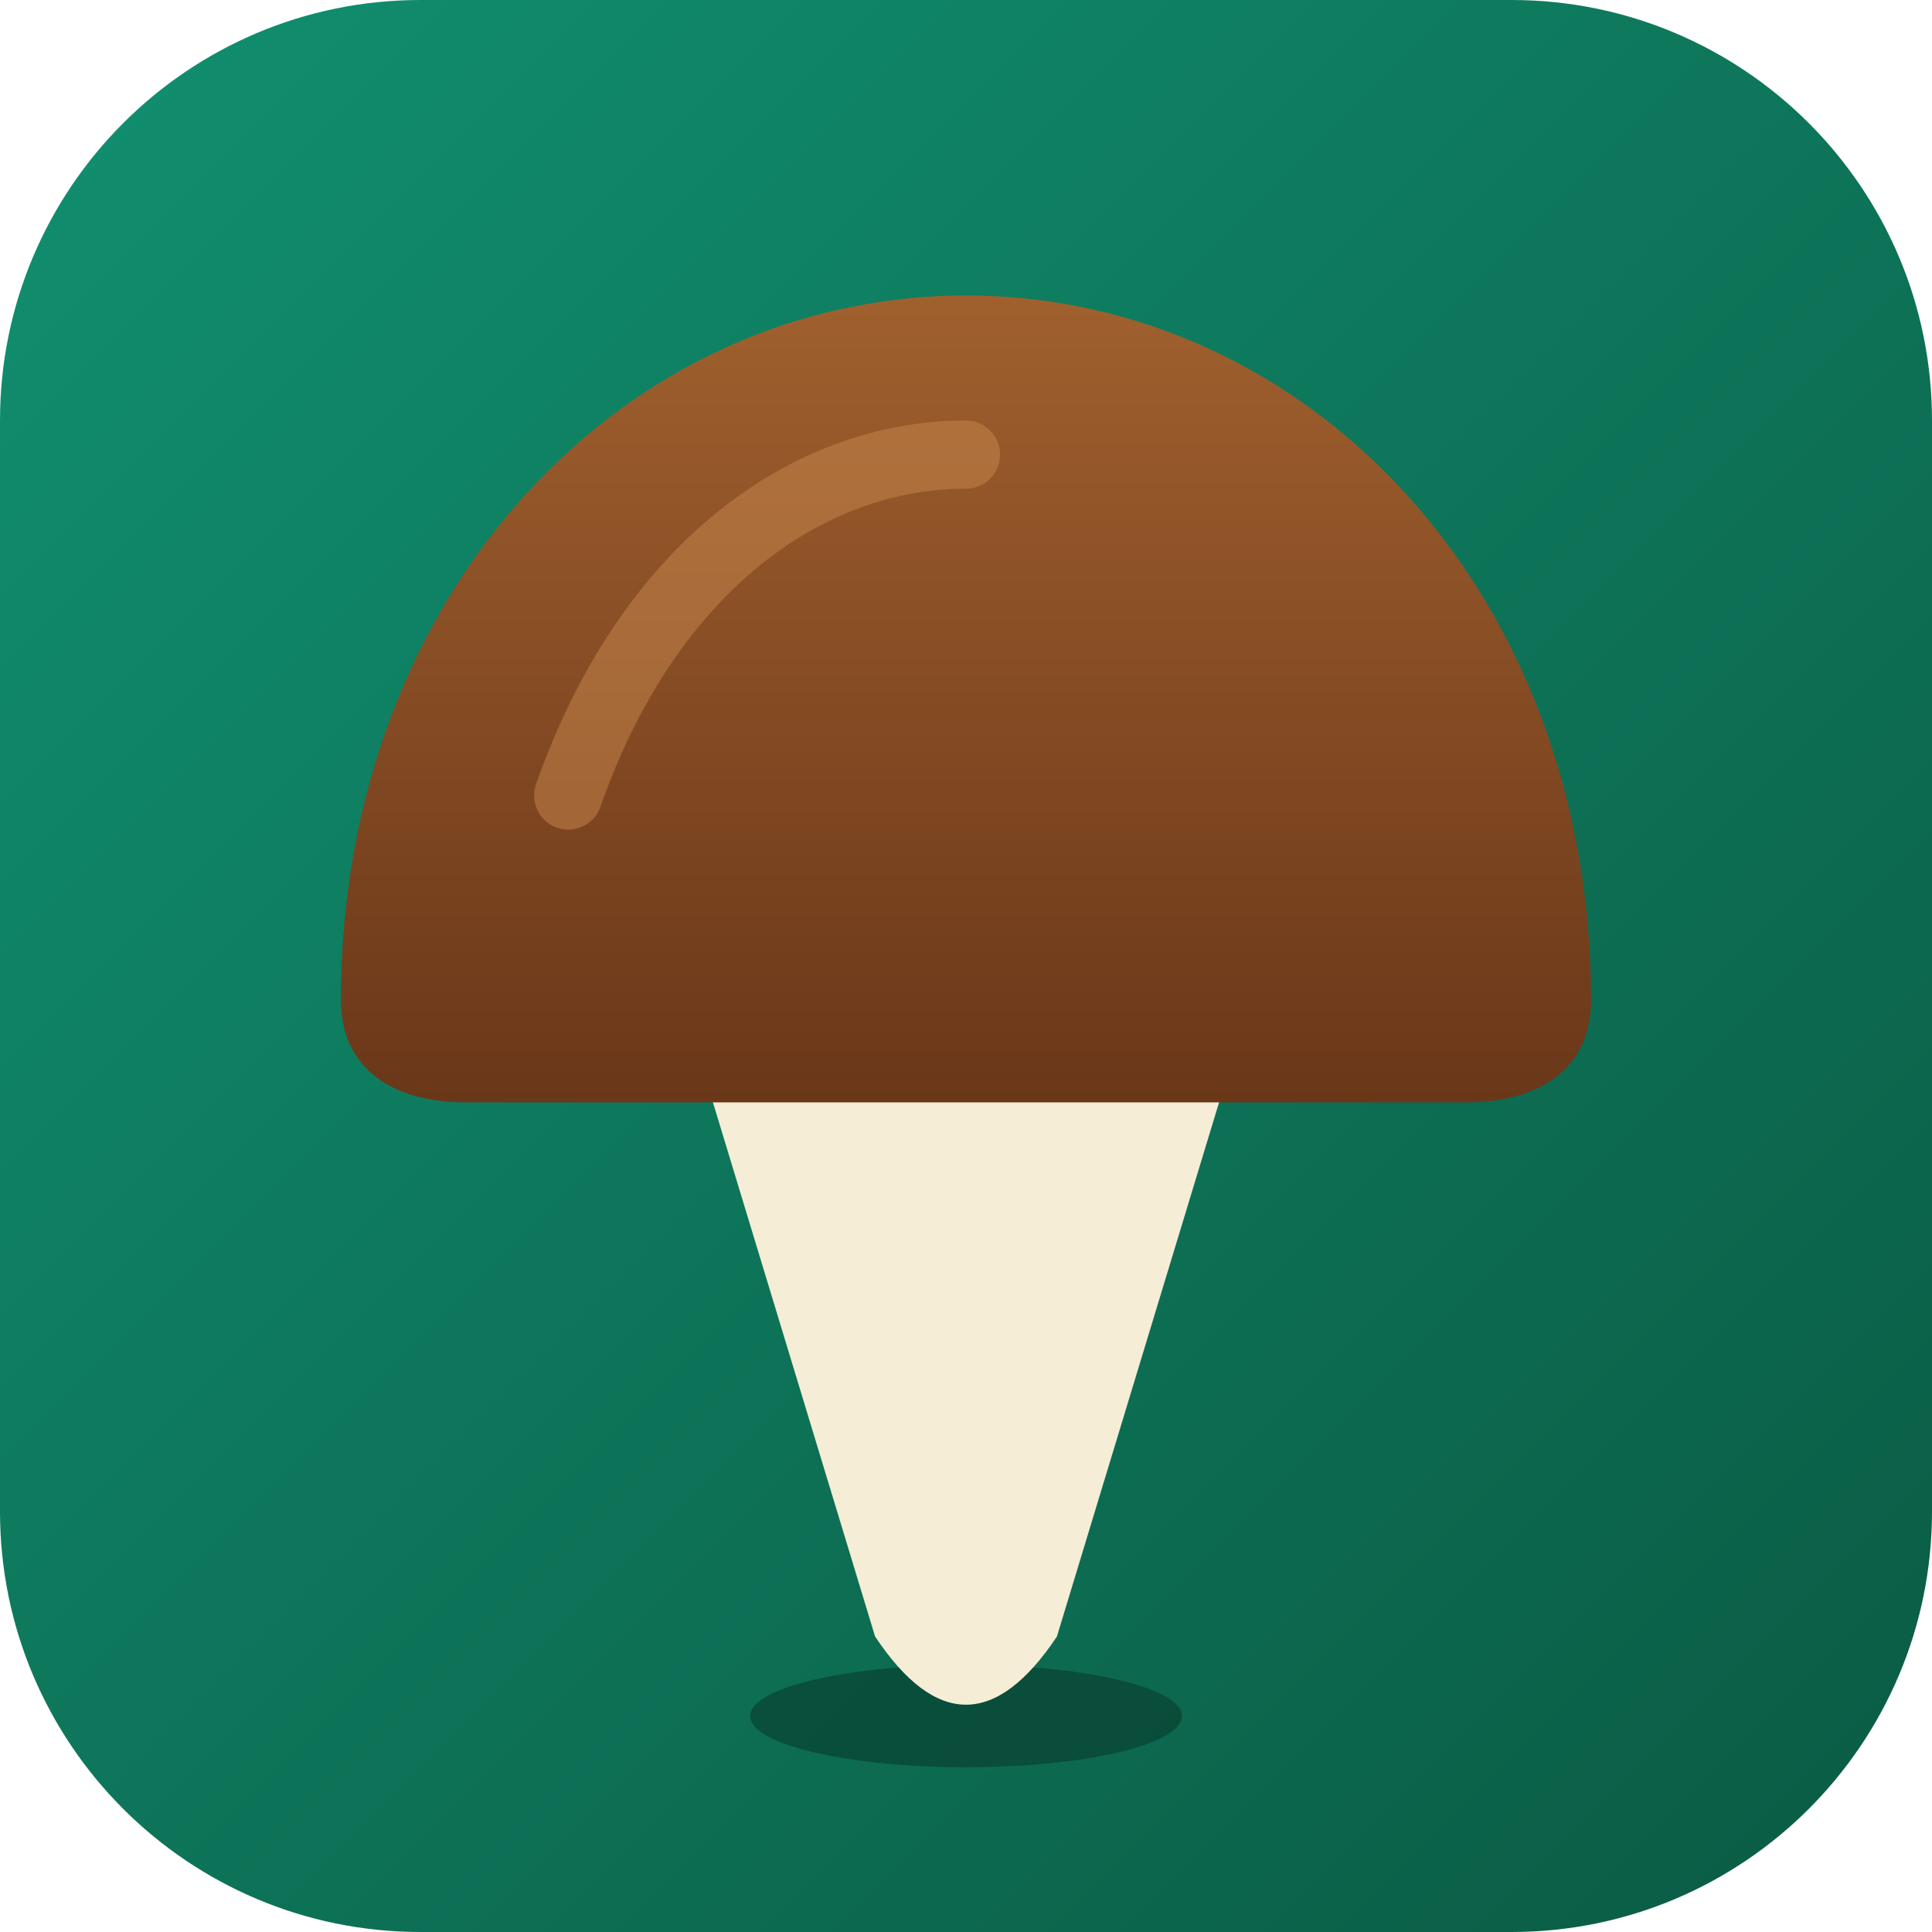
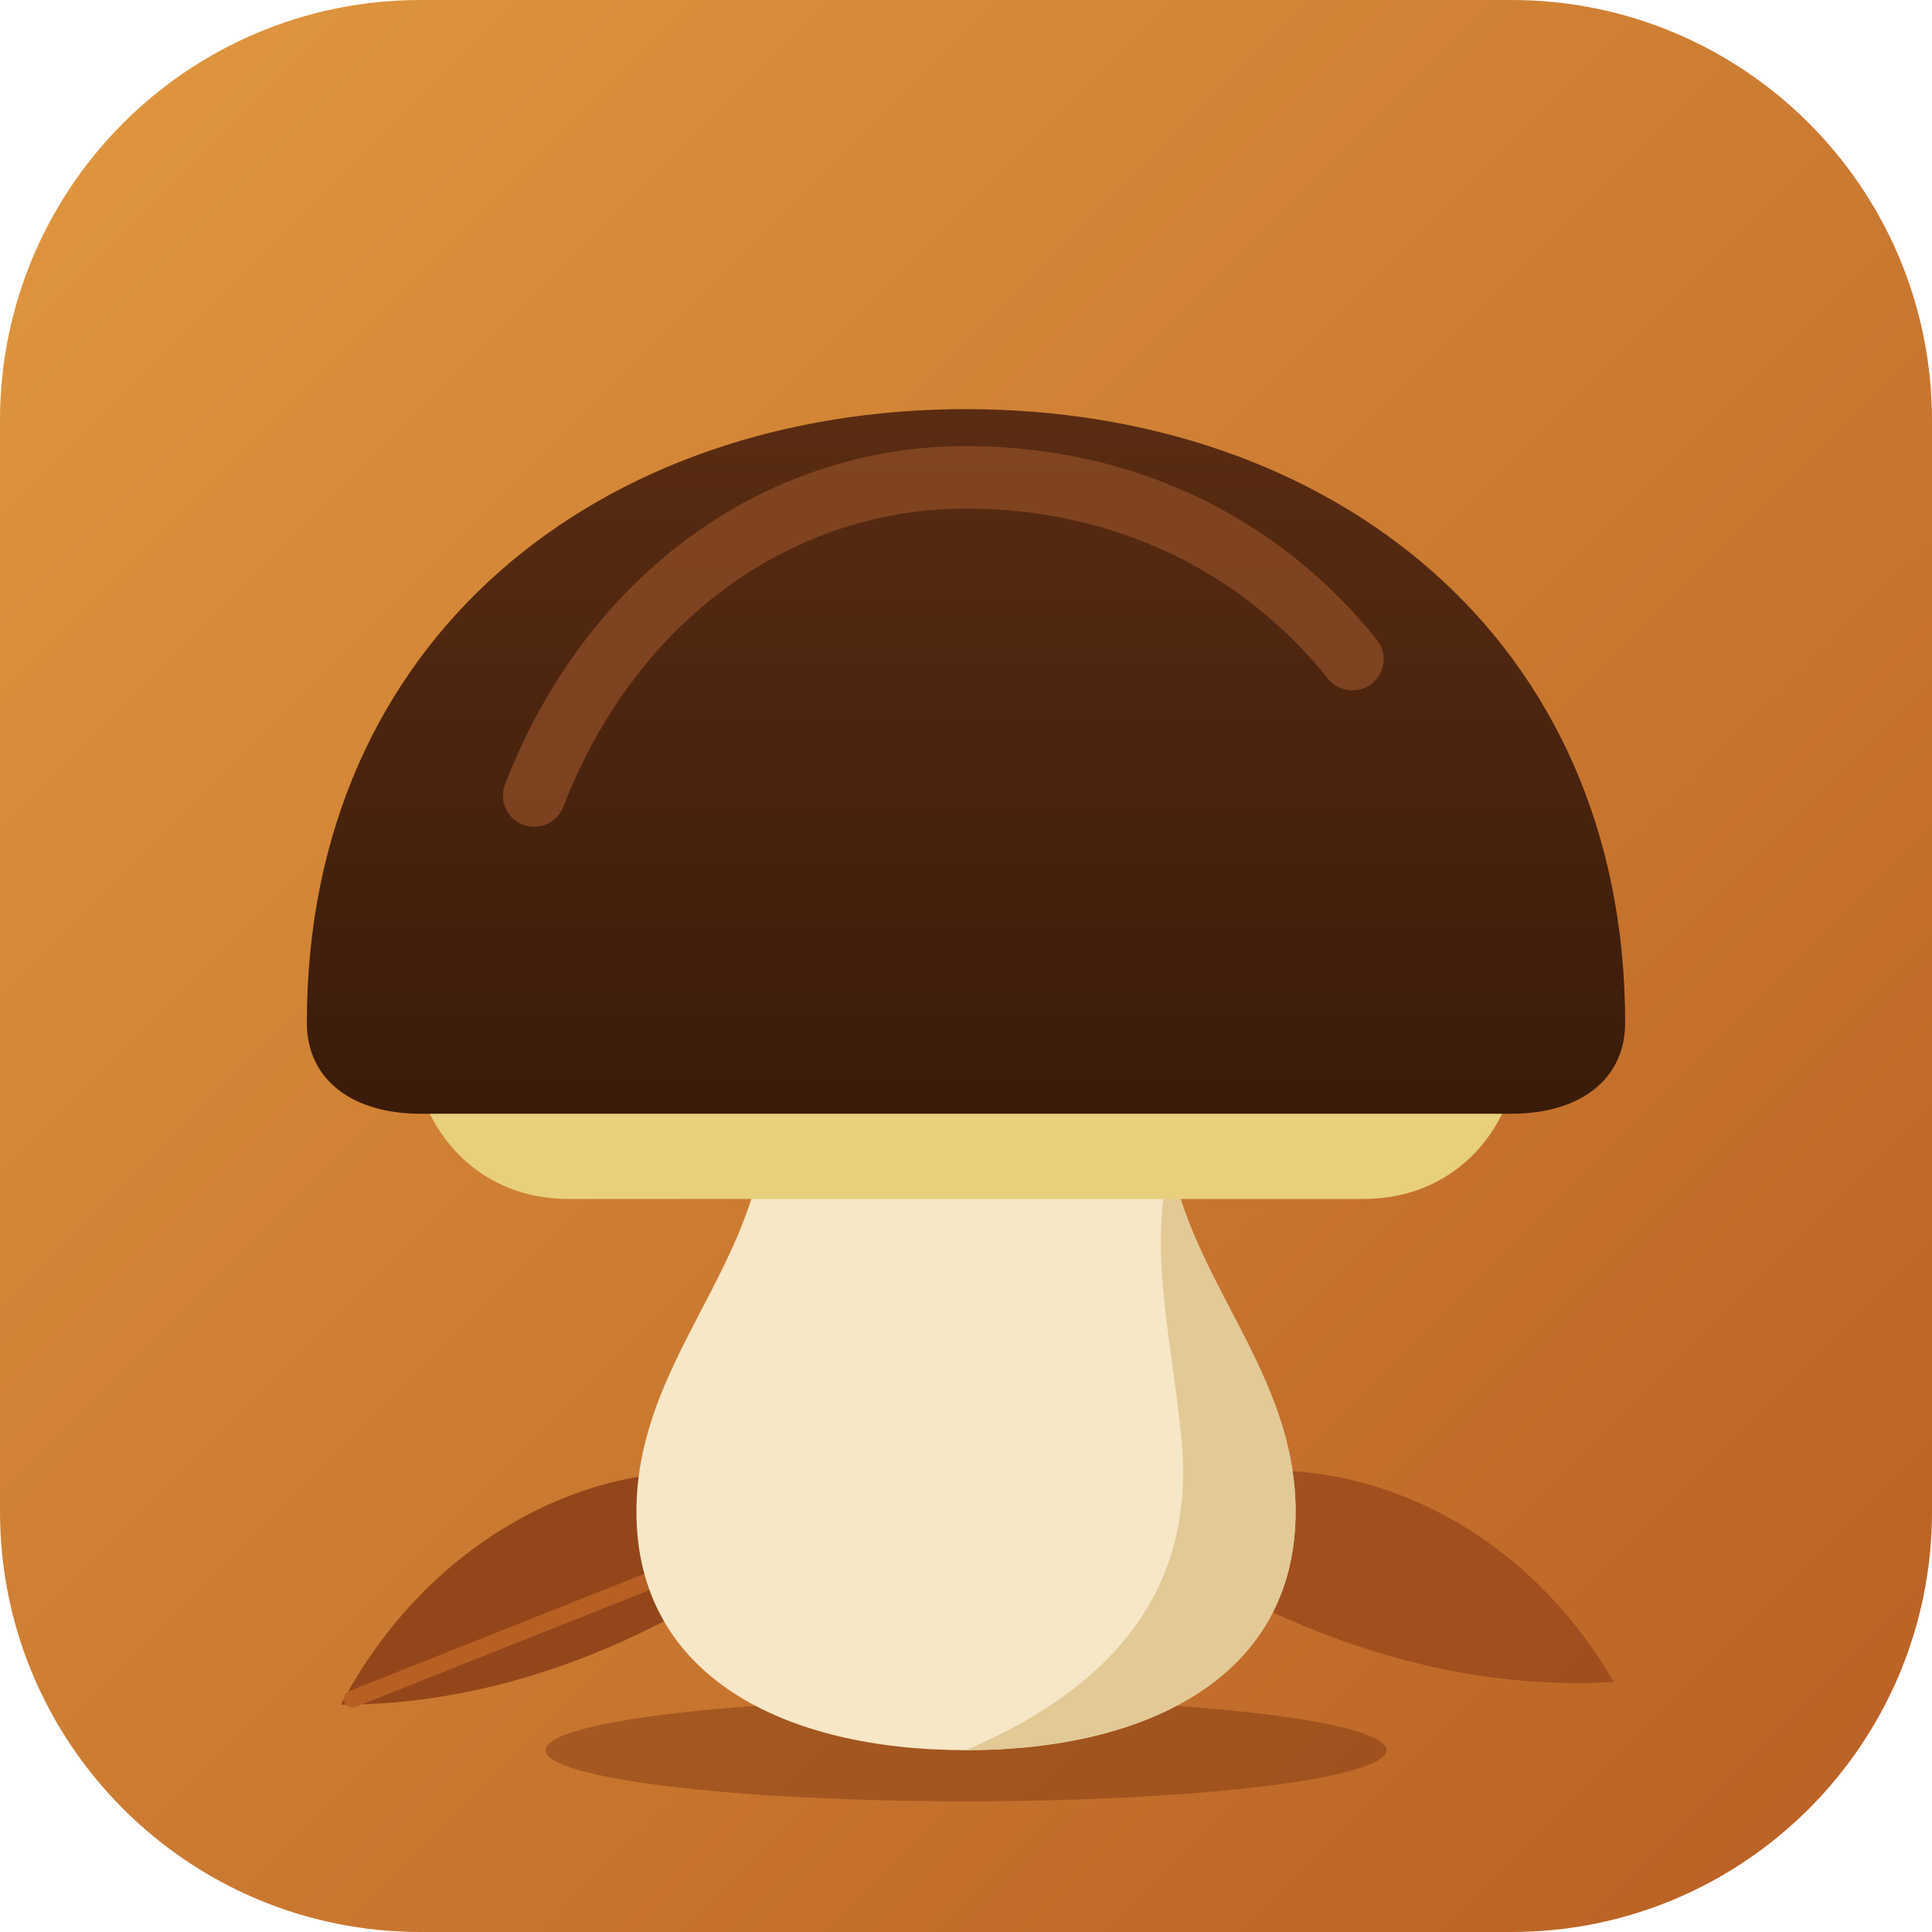
<svg xmlns="http://www.w3.org/2000/svg" viewBox="0 0 340 340" role="img" aria-label="FungiCast">
  <defs>
    <linearGradient id="bg-bg" x1="0" y1="0" x2="1" y2="1">
-       <stop offset="0" stop-color="#119070" />
-       <stop offset="1" stop-color="#0a5a43" />
+       <stop offset="0" stop-color="#e0983f" />
+       <stop offset="1" stop-color="#b85f24" />
    </linearGradient>
  </defs>
  <rect width="340" height="340" rx="74" fill="url(#bg-bg)" />
  <defs>
    <linearGradient id="mk-cap" x1="0" y1="0" x2="0" y2="1">
-       <stop offset="0" stop-color="#a0602e" />
-       <stop offset="1" stop-color="#6a3719" />
+       <stop offset="0" stop-color="#5a2c12" />
+       <stop offset="1" stop-color="#3a1b0a" />
    </linearGradient>
  </defs>
-   <ellipse cx="170" cy="302" rx="38" ry="9" fill="#063a2b" opacity="0.6" />
-   <path d="M120 176 L220 176 L186 288 Q170 312 154 288 Z" fill="#f5edd6" />
-   <path d="M60 176 C60 104 110 52 170 52 C230 52 280 104 280 176 C280 188 271 194 258 194 L82 194 C69 194 60 188 60 176 Z" fill="url(#mk-cap)" />
-   <path d="M100 140 C114 100 142 80 170 80" stroke="#c7874d" stroke-width="12" stroke-linecap="round" fill="none" opacity="0.5" />
+   <path d="M60 300 C80 262 122 250 146 266 C124 284 94 300 60 300 Z" fill="#8a3d15" opacity="0.85" />
+   <path d="M62 299 L140 268" stroke="#b85f24" stroke-width="3" stroke-linecap="round" fill="none" />
+   <path d="M284 296 C262 258 218 250 196 268 C220 284 250 298 284 296 Z" fill="#9c4a1c" opacity="0.85" />
+   <ellipse cx="170" cy="308" rx="74" ry="9" fill="#7a3510" opacity="0.45" />
+   <path d="M134 204 C130 226 112 242 112 266 C112 295 138 308 170 308 C202 308 228 295 228 266 C228 242 210 226 206 204 Z" fill="#f6e7c6" />
+   <path d="M206 204 C210 226 228 242 228 266 C228 295 202 308 170 308 C198 296 210 278 208 254 C206 234 202 220 206 204 Z" fill="#e2c996" />
+   <path d="M74 192 L266 192 C262 204 252 211 240 211 L100 211 C88 211 78 204 74 192 Z" fill="#e8cf7c" />
+   <path d="M54 180 C54 112 106 72 170 72 C234 72 286 112 286 180 C286 190 278 196 266 196 L74 196 C62 196 54 190 54 180 Z" fill="url(#mk-cap)" />
+   <path d="M94 140 C108 104 138 84 170 84 C198 84 222 96 238 116" stroke="#8a4a24" stroke-width="11" stroke-linecap="round" fill="none" opacity="0.8" />
</svg>
